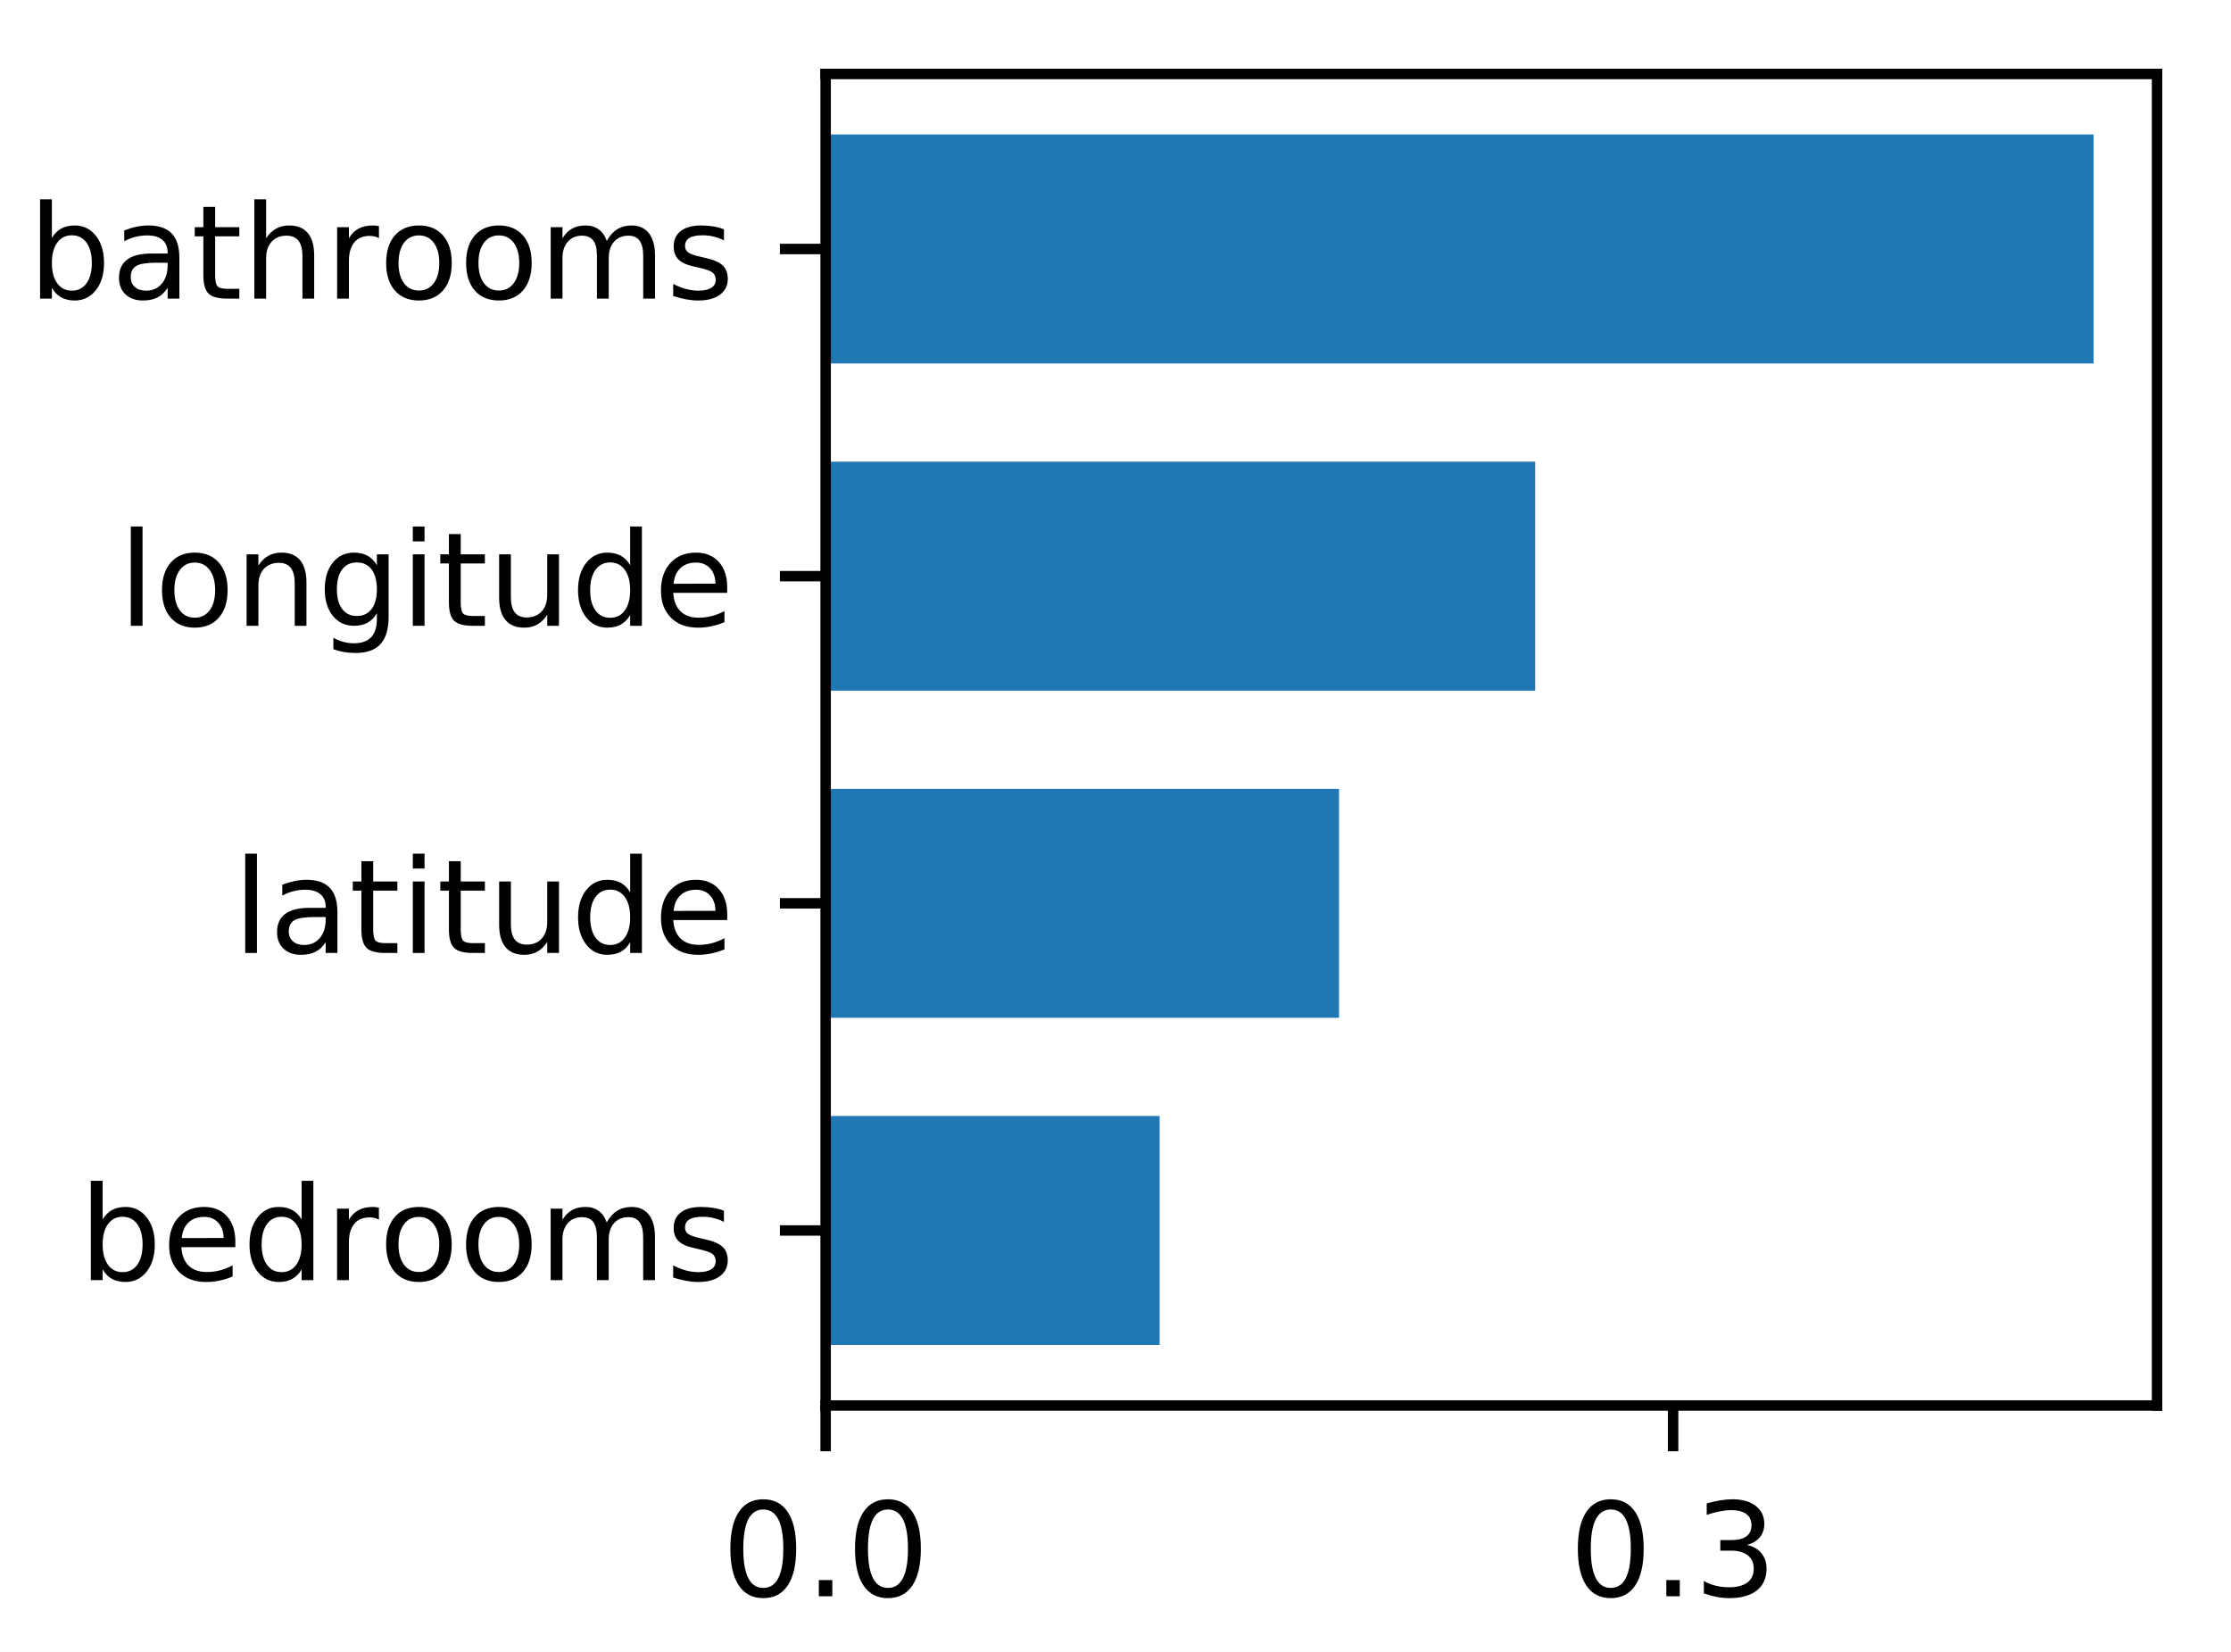
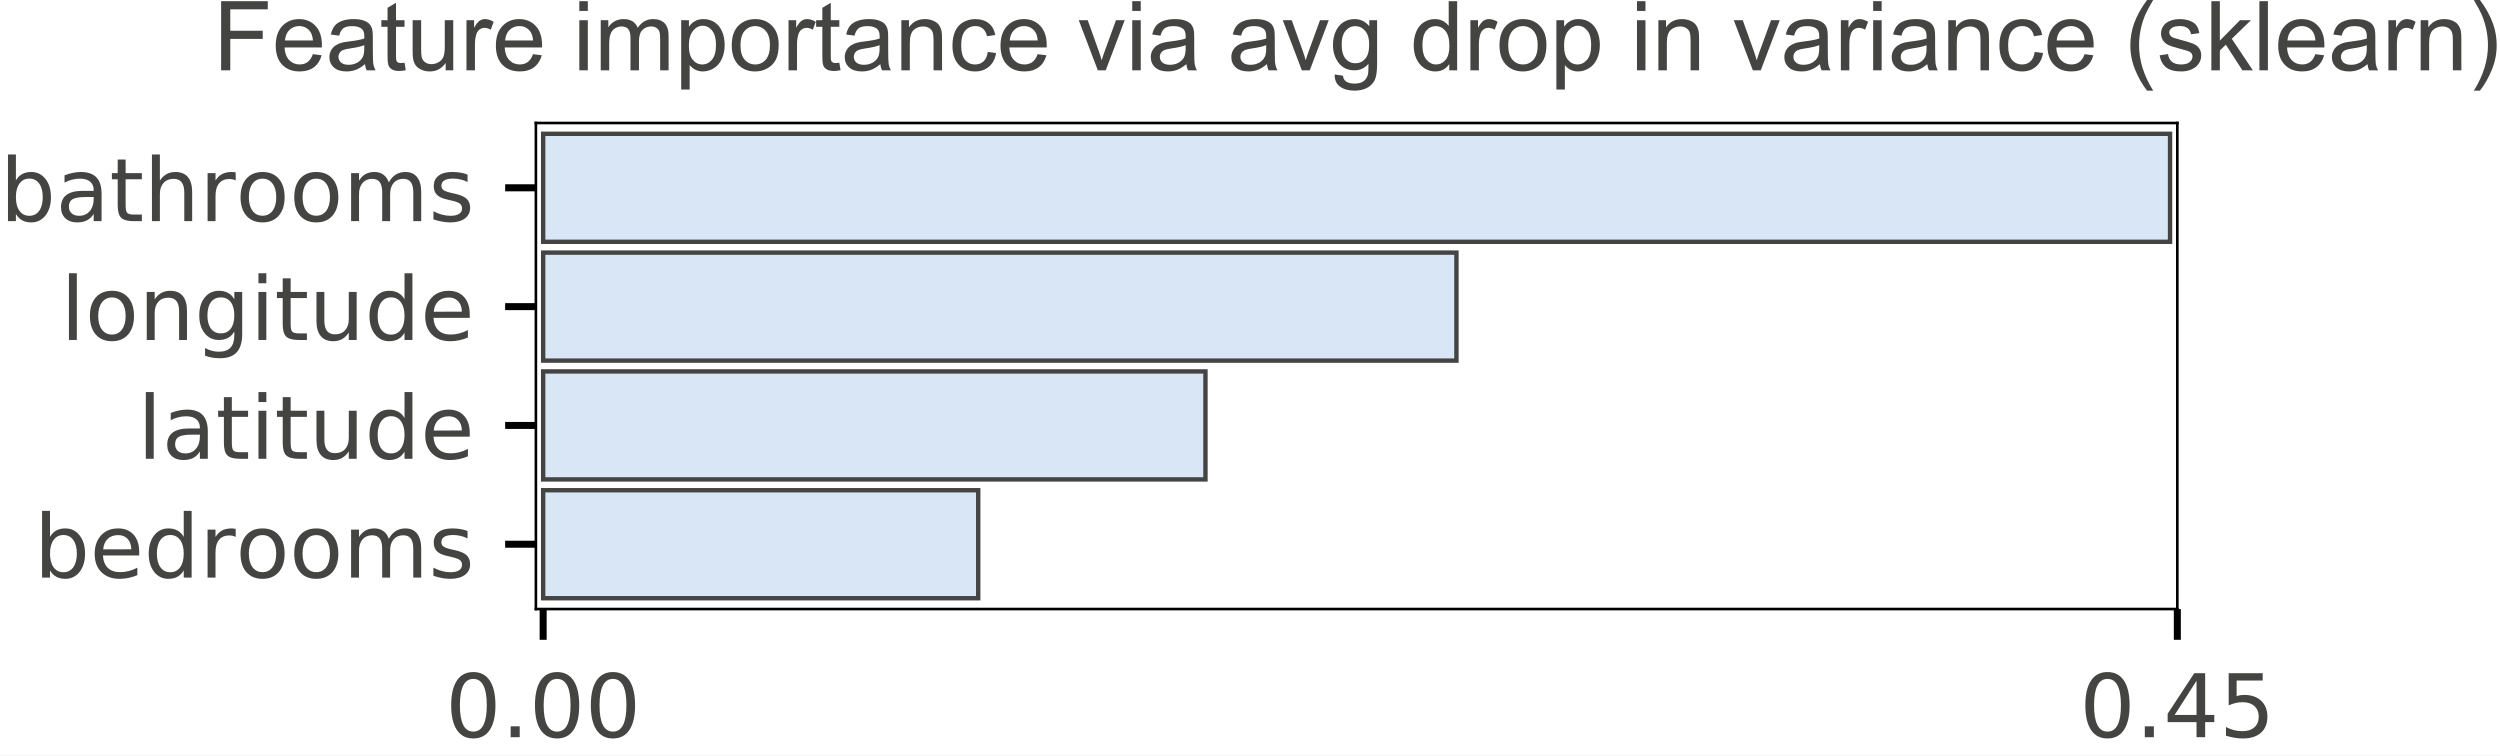
- <svg xmlns="http://www.w3.org/2000/svg" xmlns:xlink="http://www.w3.org/1999/xlink" height="126.398pt" version="1.1" viewBox="0 0 170.75 126.398" width="170.75pt">
+ <svg xmlns="http://www.w3.org/2000/svg" xmlns:xlink="http://www.w3.org/1999/xlink" height="86.039pt" version="1.1" viewBox="0 0 284.716 86.039" width="284.716pt">
  <defs>
    <style type="text/css">
*{stroke-linecap:butt;stroke-linejoin:round;}
  </style>
  </defs>
  <g id="figure_1">
    <g id="patch_1">
-       <path d="M 0 126.398  L 170.75 126.398  L 170.75 0  L 0 0  z " style="fill:#ffffff;" />
+       <path d="M 0 86.039  L 284.716 86.039  L 284.716 0  L 0 0  z " style="fill:#ffffff;" />
    </g>
    <g id="axes_1">
      <g id="patch_2">
-         <path d="M 63.19 107.56  L 165.09 107.56  L 165.09 5.66  L 63.19 5.66  z " style="fill:#ffffff;" />
+         <path d="M 61.03 69.361  L 247.967 69.361  L 247.967 14.008  L 61.03 14.008  z " style="fill:#ffffff;" />
      </g>
      <g id="patch_3">
-         <path clip-path="url(#p8ecc5aafbe)" d="M 63.19 102.928  L 88.752 102.928  L 88.752 85.402  L 63.19 85.402  z " style="fill:#1f77b4;" />
+         <path clip-path="url(#pccad5fec93)" d="M 61.858 15.238  L 247.139 15.238  L 247.139 27.538  L 61.858 27.538  z " style="fill:#d9e6f5;stroke:#444443;stroke-linejoin:miter;stroke-width:0.5;" />
      </g>
      <g id="patch_4">
-         <path clip-path="url(#p8ecc5aafbe)" d="M 63.19 77.891  L 102.483 77.891  L 102.483 60.366  L 63.19 60.366  z " style="fill:#1f77b4;" />
+         <path clip-path="url(#pccad5fec93)" d="M 61.858 28.768  L 165.868 28.768  L 165.868 41.069  L 61.858 41.069  z " style="fill:#d9e6f5;stroke:#444443;stroke-linejoin:miter;stroke-width:0.5;" />
      </g>
      <g id="patch_5">
-         <path clip-path="url(#p8ecc5aafbe)" d="M 63.19 52.854  L 117.496 52.854  L 117.496 35.329  L 63.19 35.329  z " style="fill:#1f77b4;" />
+         <path clip-path="url(#pccad5fec93)" d="M 61.858 42.299  L 137.285 42.299  L 137.285 54.6  L 61.858 54.6  z " style="fill:#d9e6f5;stroke:#444443;stroke-linejoin:miter;stroke-width:0.5;" />
      </g>
      <g id="patch_6">
-         <path clip-path="url(#p8ecc5aafbe)" d="M 63.19 27.818  L 160.237 27.818  L 160.237 10.292  L 63.19 10.292  z " style="fill:#1f77b4;" />
+         <path clip-path="url(#pccad5fec93)" d="M 61.858 55.83  L 111.406 55.83  L 111.406 68.131  L 61.858 68.131  z " style="fill:#d9e6f5;stroke:#444443;stroke-linejoin:miter;stroke-width:0.5;" />
      </g>
      <g id="matplotlib.axis_1">
        <g id="xtick_1">
          <g id="line2d_1">
            <defs>
-               <path d="M 0 0  L 0 3.5  " id="me56718407a" style="stroke:#000000;stroke-width:0.8;" />
-             </defs>
-             <g>
-               <use style="stroke:#000000;stroke-width:0.8;" x="63.19" xlink:href="#me56718407a" y="107.56" />
+               <path d="M 0 0  L 0 3.5  " id="m9c472c413e" style="stroke:#000000;stroke-width:0.8;" />
+             </defs>
+             <g>
+               <use style="stroke:#000000;stroke-width:0.8;" x="61.858" xlink:href="#m9c472c413e" y="69.361" />
            </g>
          </g>
          <g id="text_1">
            <defs>
              <path d="M 31.781 66.406  Q 24.172 66.406 20.328 58.906  Q 16.5 51.422 16.5 36.375  Q 16.5 21.391 20.328 13.891  Q 24.172 6.391 31.781 6.391  Q 39.453 6.391 43.281 13.891  Q 47.125 21.391 47.125 36.375  Q 47.125 51.422 43.281 58.906  Q 39.453 66.406 31.781 66.406  z M 31.781 74.219  Q 44.047 74.219 50.516 64.516  Q 56.984 54.828 56.984 36.375  Q 56.984 17.969 50.516 8.266  Q 44.047 -1.422 31.781 -1.422  Q 19.531 -1.422 13.062 8.266  Q 6.594 17.969 6.594 36.375  Q 6.594 54.828 13.062 64.516  Q 19.531 74.219 31.781 74.219  z " id="DejaVuSans-30" />
              <path d="M 10.688 12.406  L 21 12.406  L 21 0  L 10.688 0  z " id="DejaVuSans-2e" />
            </defs>
-             <g transform="translate(55.23812 122.1584)scale(0.1 -0.1)">
+             <g style="fill:#444443;" transform="translate(50.72541 83.95922)scale(0.1 -0.1)">
              <use xlink:href="#DejaVuSans-30" />
              <use x="63.623" xlink:href="#DejaVuSans-2e" />
              <use x="95.41" xlink:href="#DejaVuSans-30" />
+               <use x="159.033" xlink:href="#DejaVuSans-30" />
            </g>
          </g>
        </g>
        <g id="xtick_2">
          <g id="line2d_2">
            <g>
-               <use style="stroke:#000000;stroke-width:0.8;" x="128.052" xlink:href="#me56718407a" y="107.56" />
+               <use style="stroke:#000000;stroke-width:0.8;" x="247.967" xlink:href="#m9c472c413e" y="69.361" />
            </g>
          </g>
          <g id="text_2">
            <defs>
-               <path d="M 40.578 39.312  Q 47.656 37.797 51.625 33  Q 55.609 28.219 55.609 21.188  Q 55.609 10.406 48.188 4.484  Q 40.766 -1.422 27.094 -1.422  Q 22.516 -1.422 17.656 -0.516  Q 12.797 0.391 7.625 2.203  L 7.625 11.719  Q 11.719 9.328 16.594 8.109  Q 21.484 6.891 26.812 6.891  Q 36.078 6.891 40.938 10.547  Q 45.797 14.203 45.797 21.188  Q 45.797 27.641 41.281 31.266  Q 36.766 34.906 28.719 34.906  L 20.219 34.906  L 20.219 43.016  L 29.109 43.016  Q 36.375 43.016 40.234 45.922  Q 44.094 48.828 44.094 54.297  Q 44.094 59.906 40.109 62.906  Q 36.141 65.922 28.719 65.922  Q 24.656 65.922 20.016 65.031  Q 15.375 64.156 9.812 62.312  L 9.812 71.094  Q 15.438 72.656 20.344 73.438  Q 25.25 74.219 29.594 74.219  Q 40.828 74.219 47.359 69.109  Q 53.906 64.016 53.906 55.328  Q 53.906 49.266 50.438 45.094  Q 46.969 40.922 40.578 39.312  z " id="DejaVuSans-33" />
-             </defs>
-             <g transform="translate(120.1008 122.1584)scale(0.1 -0.1)">
+               <path d="M 37.797 64.312  L 12.891 25.391  L 37.797 25.391  z M 35.203 72.906  L 47.609 72.906  L 47.609 25.391  L 58.016 25.391  L 58.016 17.188  L 47.609 17.188  L 47.609 0  L 37.797 0  L 37.797 17.188  L 4.891 17.188  L 4.891 26.703  z " id="DejaVuSans-34" />
+               <path d="M 10.797 72.906  L 49.516 72.906  L 49.516 64.594  L 19.828 64.594  L 19.828 46.734  Q 21.969 47.469 24.109 47.828  Q 26.266 48.188 28.422 48.188  Q 40.625 48.188 47.75 41.5  Q 54.891 34.812 54.891 23.391  Q 54.891 11.625 47.562 5.094  Q 40.234 -1.422 26.906 -1.422  Q 22.312 -1.422 17.547 -0.641  Q 12.797 0.141 7.719 1.703  L 7.719 11.625  Q 12.109 9.234 16.797 8.062  Q 21.484 6.891 26.703 6.891  Q 35.156 6.891 40.078 11.328  Q 45.016 15.766 45.016 23.391  Q 45.016 31 40.078 35.438  Q 35.156 39.891 26.703 39.891  Q 22.75 39.891 18.812 39.016  Q 14.891 38.141 10.797 36.281  z " id="DejaVuSans-35" />
+             </defs>
+             <g style="fill:#444443;" transform="translate(236.8344 83.95922)scale(0.1 -0.1)">
              <use xlink:href="#DejaVuSans-30" />
              <use x="63.623" xlink:href="#DejaVuSans-2e" />
-               <use x="95.41" xlink:href="#DejaVuSans-33" />
+               <use x="95.41" xlink:href="#DejaVuSans-34" />
+               <use x="159.033" xlink:href="#DejaVuSans-35" />
            </g>
          </g>
        </g>
      </g>
      <g id="matplotlib.axis_2">
        <g id="ytick_1">
          <g id="line2d_3">
            <defs>
-               <path d="M 0 0  L -3.5 0  " id="m698b52763d" style="stroke:#000000;stroke-width:0.8;" />
-             </defs>
-             <g>
-               <use style="stroke:#000000;stroke-width:0.8;" x="63.19" xlink:href="#m698b52763d" y="94.165" />
+               <path d="M 0 0  L -3.5 0  " id="m57f0b5caa5" style="stroke:#000000;stroke-width:0.8;" />
+             </defs>
+             <g>
+               <use style="stroke:#000000;stroke-width:0.8;" x="61.03" xlink:href="#m57f0b5caa5" y="21.388" />
            </g>
          </g>
          <g id="text_3">
            <defs>
              <path d="M 48.688 27.297  Q 48.688 37.203 44.609 42.844  Q 40.531 48.484 33.406 48.484  Q 26.266 48.484 22.188 42.844  Q 18.109 37.203 18.109 27.297  Q 18.109 17.391 22.188 11.75  Q 26.266 6.109 33.406 6.109  Q 40.531 6.109 44.609 11.75  Q 48.688 17.391 48.688 27.297  z M 18.109 46.391  Q 20.953 51.266 25.266 53.625  Q 29.594 56 35.594 56  Q 45.562 56 51.781 48.094  Q 58.016 40.188 58.016 27.297  Q 58.016 14.406 51.781 6.484  Q 45.562 -1.422 35.594 -1.422  Q 29.594 -1.422 25.266 0.953  Q 20.953 3.328 18.109 8.203  L 18.109 0  L 9.078 0  L 9.078 75.984  L 18.109 75.984  z " id="DejaVuSans-62" />
-               <path d="M 56.203 29.594  L 56.203 25.203  L 14.891 25.203  Q 15.484 15.922 20.484 11.062  Q 25.484 6.203 34.422 6.203  Q 39.594 6.203 44.453 7.469  Q 49.312 8.734 54.109 11.281  L 54.109 2.781  Q 49.266 0.734 44.188 -0.344  Q 39.109 -1.422 33.891 -1.422  Q 20.797 -1.422 13.156 6.188  Q 5.516 13.812 5.516 26.812  Q 5.516 40.234 12.766 48.109  Q 20.016 56 32.328 56  Q 43.359 56 49.781 48.891  Q 56.203 41.797 56.203 29.594  z M 47.219 32.234  Q 47.125 39.594 43.094 43.984  Q 39.062 48.391 32.422 48.391  Q 24.906 48.391 20.391 44.141  Q 15.875 39.891 15.188 32.172  z " id="DejaVuSans-65" />
-               <path d="M 45.406 46.391  L 45.406 75.984  L 54.391 75.984  L 54.391 0  L 45.406 0  L 45.406 8.203  Q 42.578 3.328 38.25 0.953  Q 33.938 -1.422 27.875 -1.422  Q 17.969 -1.422 11.734 6.484  Q 5.516 14.406 5.516 27.297  Q 5.516 40.188 11.734 48.094  Q 17.969 56 27.875 56  Q 33.938 56 38.25 53.625  Q 42.578 51.266 45.406 46.391  z M 14.797 27.297  Q 14.797 17.391 18.875 11.75  Q 22.953 6.109 30.078 6.109  Q 37.203 6.109 41.297 11.75  Q 45.406 17.391 45.406 27.297  Q 45.406 37.203 41.297 42.844  Q 37.203 48.484 30.078 48.484  Q 22.953 48.484 18.875 42.844  Q 14.797 37.203 14.797 27.297  z " id="DejaVuSans-64" />
+               <path d="M 34.281 27.484  Q 23.391 27.484 19.188 25  Q 14.984 22.516 14.984 16.5  Q 14.984 11.719 18.141 8.906  Q 21.297 6.109 26.703 6.109  Q 34.188 6.109 38.703 11.406  Q 43.219 16.703 43.219 25.484  L 43.219 27.484  z M 52.203 31.203  L 52.203 0  L 43.219 0  L 43.219 8.297  Q 40.141 3.328 35.547 0.953  Q 30.953 -1.422 24.312 -1.422  Q 15.922 -1.422 10.953 3.297  Q 6 8.016 6 15.922  Q 6 25.141 12.172 29.828  Q 18.359 34.516 30.609 34.516  L 43.219 34.516  L 43.219 35.406  Q 43.219 41.609 39.141 45  Q 35.062 48.391 27.688 48.391  Q 23 48.391 18.547 47.266  Q 14.109 46.141 10.016 43.891  L 10.016 52.203  Q 14.938 54.109 19.578 55.047  Q 24.219 56 28.609 56  Q 40.484 56 46.344 49.844  Q 52.203 43.703 52.203 31.203  z " id="DejaVuSans-61" />
+               <path d="M 18.312 70.219  L 18.312 54.688  L 36.812 54.688  L 36.812 47.703  L 18.312 47.703  L 18.312 18.016  Q 18.312 11.328 20.141 9.422  Q 21.969 7.516 27.594 7.516  L 36.812 7.516  L 36.812 0  L 27.594 0  Q 17.188 0 13.234 3.875  Q 9.281 7.766 9.281 18.016  L 9.281 47.703  L 2.688 47.703  L 2.688 54.688  L 9.281 54.688  L 9.281 70.219  z " id="DejaVuSans-74" />
+               <path d="M 54.891 33.016  L 54.891 0  L 45.906 0  L 45.906 32.719  Q 45.906 40.484 42.875 44.328  Q 39.844 48.188 33.797 48.188  Q 26.516 48.188 22.312 43.547  Q 18.109 38.922 18.109 30.906  L 18.109 0  L 9.078 0  L 9.078 75.984  L 18.109 75.984  L 18.109 46.188  Q 21.344 51.125 25.703 53.562  Q 30.078 56 35.797 56  Q 45.219 56 50.047 50.172  Q 54.891 44.344 54.891 33.016  z " id="DejaVuSans-68" />
              <path d="M 41.109 46.297  Q 39.594 47.172 37.812 47.578  Q 36.031 48 33.891 48  Q 26.266 48 22.188 43.047  Q 18.109 38.094 18.109 28.812  L 18.109 0  L 9.078 0  L 9.078 54.688  L 18.109 54.688  L 18.109 46.188  Q 20.953 51.172 25.484 53.578  Q 30.031 56 36.531 56  Q 37.453 56 38.578 55.875  Q 39.703 55.766 41.062 55.516  z " id="DejaVuSans-72" />
              <path d="M 30.609 48.391  Q 23.391 48.391 19.188 42.75  Q 14.984 37.109 14.984 27.297  Q 14.984 17.484 19.156 11.844  Q 23.344 6.203 30.609 6.203  Q 37.797 6.203 41.984 11.859  Q 46.188 17.531 46.188 27.297  Q 46.188 37.016 41.984 42.703  Q 37.797 48.391 30.609 48.391  z M 30.609 56  Q 42.328 56 49.016 48.375  Q 55.719 40.766 55.719 27.297  Q 55.719 13.875 49.016 6.219  Q 42.328 -1.422 30.609 -1.422  Q 18.844 -1.422 12.172 6.219  Q 5.516 13.875 5.516 27.297  Q 5.516 40.766 12.172 48.375  Q 18.844 56 30.609 56  z " id="DejaVuSans-6f" />
              <path d="M 52 44.188  Q 55.375 50.25 60.062 53.125  Q 64.75 56 71.094 56  Q 79.641 56 84.281 50.016  Q 88.922 44.047 88.922 33.016  L 88.922 0  L 79.891 0  L 79.891 32.719  Q 79.891 40.578 77.094 44.375  Q 74.312 48.188 68.609 48.188  Q 61.625 48.188 57.562 43.547  Q 53.516 38.922 53.516 30.906  L 53.516 0  L 44.484 0  L 44.484 32.719  Q 44.484 40.625 41.703 44.406  Q 38.922 48.188 33.109 48.188  Q 26.219 48.188 22.156 43.531  Q 18.109 38.875 18.109 30.906  L 18.109 0  L 9.078 0  L 9.078 54.688  L 18.109 54.688  L 18.109 46.188  Q 21.188 51.219 25.484 53.609  Q 29.781 56 35.688 56  Q 41.656 56 45.828 52.969  Q 50 49.953 52 44.188  z " id="DejaVuSans-6d" />
              <path d="M 44.281 53.078  L 44.281 44.578  Q 40.484 46.531 36.375 47.5  Q 32.281 48.484 27.875 48.484  Q 21.188 48.484 17.844 46.438  Q 14.5 44.391 14.5 40.281  Q 14.5 37.156 16.891 35.375  Q 19.281 33.594 26.516 31.984  L 29.594 31.297  Q 39.156 29.25 43.188 25.516  Q 47.219 21.781 47.219 15.094  Q 47.219 7.469 41.188 3.016  Q 35.156 -1.422 24.609 -1.422  Q 20.219 -1.422 15.453 -0.562  Q 10.688 0.297 5.422 2  L 5.422 11.281  Q 10.406 8.688 15.234 7.391  Q 20.062 6.109 24.812 6.109  Q 31.156 6.109 34.562 8.281  Q 37.984 10.453 37.984 14.406  Q 37.984 18.062 35.516 20.016  Q 33.062 21.969 24.703 23.781  L 21.578 24.516  Q 13.234 26.266 9.516 29.906  Q 5.812 33.547 5.812 39.891  Q 5.812 47.609 11.281 51.797  Q 16.75 56 26.812 56  Q 31.781 56 36.172 55.266  Q 40.578 54.547 44.281 53.078  z " id="DejaVuSans-73" />
            </defs>
-             <g transform="translate(6.044375 97.9645)scale(0.1 -0.1)">
+             <g style="fill:#444443;" transform="translate(0 25.18729)scale(0.1 -0.1)">
              <use xlink:href="#DejaVuSans-62" />
-               <use x="63.477" xlink:href="#DejaVuSans-65" />
-               <use x="125" xlink:href="#DejaVuSans-64" />
-               <use x="188.477" xlink:href="#DejaVuSans-72" />
-               <use x="229.559" xlink:href="#DejaVuSans-6f" />
-               <use x="290.74" xlink:href="#DejaVuSans-6f" />
-               <use x="351.922" xlink:href="#DejaVuSans-6d" />
-               <use x="449.334" xlink:href="#DejaVuSans-73" />
+               <use x="63.477" xlink:href="#DejaVuSans-61" />
+               <use x="124.756" xlink:href="#DejaVuSans-74" />
+               <use x="163.965" xlink:href="#DejaVuSans-68" />
+               <use x="227.344" xlink:href="#DejaVuSans-72" />
+               <use x="268.426" xlink:href="#DejaVuSans-6f" />
+               <use x="329.607" xlink:href="#DejaVuSans-6f" />
+               <use x="390.789" xlink:href="#DejaVuSans-6d" />
+               <use x="488.201" xlink:href="#DejaVuSans-73" />
            </g>
          </g>
        </g>
        <g id="ytick_2">
          <g id="line2d_4">
            <g>
-               <use style="stroke:#000000;stroke-width:0.8;" x="63.19" xlink:href="#m698b52763d" y="69.128" />
+               <use style="stroke:#000000;stroke-width:0.8;" x="61.03" xlink:href="#m57f0b5caa5" y="34.919" />
            </g>
          </g>
          <g id="text_4">
            <defs>
              <path d="M 9.422 75.984  L 18.406 75.984  L 18.406 0  L 9.422 0  z " id="DejaVuSans-6c" />
-               <path d="M 34.281 27.484  Q 23.391 27.484 19.188 25  Q 14.984 22.516 14.984 16.5  Q 14.984 11.719 18.141 8.906  Q 21.297 6.109 26.703 6.109  Q 34.188 6.109 38.703 11.406  Q 43.219 16.703 43.219 25.484  L 43.219 27.484  z M 52.203 31.203  L 52.203 0  L 43.219 0  L 43.219 8.297  Q 40.141 3.328 35.547 0.953  Q 30.953 -1.422 24.312 -1.422  Q 15.922 -1.422 10.953 3.297  Q 6 8.016 6 15.922  Q 6 25.141 12.172 29.828  Q 18.359 34.516 30.609 34.516  L 43.219 34.516  L 43.219 35.406  Q 43.219 41.609 39.141 45  Q 35.062 48.391 27.688 48.391  Q 23 48.391 18.547 47.266  Q 14.109 46.141 10.016 43.891  L 10.016 52.203  Q 14.938 54.109 19.578 55.047  Q 24.219 56 28.609 56  Q 40.484 56 46.344 49.844  Q 52.203 43.703 52.203 31.203  z " id="DejaVuSans-61" />
-               <path d="M 18.312 70.219  L 18.312 54.688  L 36.812 54.688  L 36.812 47.703  L 18.312 47.703  L 18.312 18.016  Q 18.312 11.328 20.141 9.422  Q 21.969 7.516 27.594 7.516  L 36.812 7.516  L 36.812 0  L 27.594 0  Q 17.188 0 13.234 3.875  Q 9.281 7.766 9.281 18.016  L 9.281 47.703  L 2.688 47.703  L 2.688 54.688  L 9.281 54.688  L 9.281 70.219  z " id="DejaVuSans-74" />
+               <path d="M 54.891 33.016  L 54.891 0  L 45.906 0  L 45.906 32.719  Q 45.906 40.484 42.875 44.328  Q 39.844 48.188 33.797 48.188  Q 26.516 48.188 22.312 43.547  Q 18.109 38.922 18.109 30.906  L 18.109 0  L 9.078 0  L 9.078 54.688  L 18.109 54.688  L 18.109 46.188  Q 21.344 51.125 25.703 53.562  Q 30.078 56 35.797 56  Q 45.219 56 50.047 50.172  Q 54.891 44.344 54.891 33.016  z " id="DejaVuSans-6e" />
+               <path d="M 45.406 27.984  Q 45.406 37.75 41.375 43.109  Q 37.359 48.484 30.078 48.484  Q 22.859 48.484 18.828 43.109  Q 14.797 37.75 14.797 27.984  Q 14.797 18.266 18.828 12.891  Q 22.859 7.516 30.078 7.516  Q 37.359 7.516 41.375 12.891  Q 45.406 18.266 45.406 27.984  z M 54.391 6.781  Q 54.391 -7.172 48.188 -13.984  Q 42 -20.797 29.203 -20.797  Q 24.469 -20.797 20.266 -20.094  Q 16.062 -19.391 12.109 -17.922  L 12.109 -9.188  Q 16.062 -11.328 19.922 -12.344  Q 23.781 -13.375 27.781 -13.375  Q 36.625 -13.375 41.016 -8.766  Q 45.406 -4.156 45.406 5.172  L 45.406 9.625  Q 42.625 4.781 38.281 2.391  Q 33.938 0 27.875 0  Q 17.828 0 11.672 7.656  Q 5.516 15.328 5.516 27.984  Q 5.516 40.672 11.672 48.328  Q 17.828 56 27.875 56  Q 33.938 56 38.281 53.609  Q 42.625 51.219 45.406 46.391  L 45.406 54.688  L 54.391 54.688  z " id="DejaVuSans-67" />
              <path d="M 9.422 54.688  L 18.406 54.688  L 18.406 0  L 9.422 0  z M 9.422 75.984  L 18.406 75.984  L 18.406 64.594  L 9.422 64.594  z " id="DejaVuSans-69" />
              <path d="M 8.5 21.578  L 8.5 54.688  L 17.484 54.688  L 17.484 21.922  Q 17.484 14.156 20.5 10.266  Q 23.531 6.391 29.594 6.391  Q 36.859 6.391 41.078 11.031  Q 45.312 15.672 45.312 23.688  L 45.312 54.688  L 54.297 54.688  L 54.297 0  L 45.312 0  L 45.312 8.406  Q 42.047 3.422 37.719 1  Q 33.406 -1.422 27.688 -1.422  Q 18.266 -1.422 13.375 4.438  Q 8.5 10.297 8.5 21.578  z M 31.109 56  z " id="DejaVuSans-75" />
-             </defs>
-             <g transform="translate(17.82562 72.92765)scale(0.1 -0.1)">
-               <use xlink:href="#DejaVuSans-6c" />
-               <use x="27.783" xlink:href="#DejaVuSans-61" />
-               <use x="89.062" xlink:href="#DejaVuSans-74" />
-               <use x="128.271" xlink:href="#DejaVuSans-69" />
-               <use x="156.055" xlink:href="#DejaVuSans-74" />
-               <use x="195.264" xlink:href="#DejaVuSans-75" />
-               <use x="258.643" xlink:href="#DejaVuSans-64" />
-               <use x="322.119" xlink:href="#DejaVuSans-65" />
-             </g>
-           </g>
-         </g>
-         <g id="ytick_3">
-           <g id="line2d_5">
-             <g>
-               <use style="stroke:#000000;stroke-width:0.8;" x="63.19" xlink:href="#m698b52763d" y="44.092" />
-             </g>
-           </g>
-           <g id="text_5">
-             <defs>
-               <path d="M 54.891 33.016  L 54.891 0  L 45.906 0  L 45.906 32.719  Q 45.906 40.484 42.875 44.328  Q 39.844 48.188 33.797 48.188  Q 26.516 48.188 22.312 43.547  Q 18.109 38.922 18.109 30.906  L 18.109 0  L 9.078 0  L 9.078 54.688  L 18.109 54.688  L 18.109 46.188  Q 21.344 51.125 25.703 53.562  Q 30.078 56 35.797 56  Q 45.219 56 50.047 50.172  Q 54.891 44.344 54.891 33.016  z " id="DejaVuSans-6e" />
-               <path d="M 45.406 27.984  Q 45.406 37.75 41.375 43.109  Q 37.359 48.484 30.078 48.484  Q 22.859 48.484 18.828 43.109  Q 14.797 37.75 14.797 27.984  Q 14.797 18.266 18.828 12.891  Q 22.859 7.516 30.078 7.516  Q 37.359 7.516 41.375 12.891  Q 45.406 18.266 45.406 27.984  z M 54.391 6.781  Q 54.391 -7.172 48.188 -13.984  Q 42 -20.797 29.203 -20.797  Q 24.469 -20.797 20.266 -20.094  Q 16.062 -19.391 12.109 -17.922  L 12.109 -9.188  Q 16.062 -11.328 19.922 -12.344  Q 23.781 -13.375 27.781 -13.375  Q 36.625 -13.375 41.016 -8.766  Q 45.406 -4.156 45.406 5.172  L 45.406 9.625  Q 42.625 4.781 38.281 2.391  Q 33.938 0 27.875 0  Q 17.828 0 11.672 7.656  Q 5.516 15.328 5.516 27.984  Q 5.516 40.672 11.672 48.328  Q 17.828 56 27.875 56  Q 33.938 56 38.281 53.609  Q 42.625 51.219 45.406 46.391  L 45.406 54.688  L 54.391 54.688  z " id="DejaVuSans-67" />
-             </defs>
-             <g transform="translate(9.069375 47.89079)scale(0.1 -0.1)">
+               <path d="M 45.406 46.391  L 45.406 75.984  L 54.391 75.984  L 54.391 0  L 45.406 0  L 45.406 8.203  Q 42.578 3.328 38.25 0.953  Q 33.938 -1.422 27.875 -1.422  Q 17.969 -1.422 11.734 6.484  Q 5.516 14.406 5.516 27.297  Q 5.516 40.188 11.734 48.094  Q 17.969 56 27.875 56  Q 33.938 56 38.25 53.625  Q 42.578 51.266 45.406 46.391  z M 14.797 27.297  Q 14.797 17.391 18.875 11.75  Q 22.953 6.109 30.078 6.109  Q 37.203 6.109 41.297 11.75  Q 45.406 17.391 45.406 27.297  Q 45.406 37.203 41.297 42.844  Q 37.203 48.484 30.078 48.484  Q 22.953 48.484 18.875 42.844  Q 14.797 37.203 14.797 27.297  z " id="DejaVuSans-64" />
+               <path d="M 56.203 29.594  L 56.203 25.203  L 14.891 25.203  Q 15.484 15.922 20.484 11.062  Q 25.484 6.203 34.422 6.203  Q 39.594 6.203 44.453 7.469  Q 49.312 8.734 54.109 11.281  L 54.109 2.781  Q 49.266 0.734 44.188 -0.344  Q 39.109 -1.422 33.891 -1.422  Q 20.797 -1.422 13.156 6.188  Q 5.516 13.812 5.516 26.812  Q 5.516 40.234 12.766 48.109  Q 20.016 56 32.328 56  Q 43.359 56 49.781 48.891  Q 56.203 41.797 56.203 29.594  z M 47.219 32.234  Q 47.125 39.594 43.094 43.984  Q 39.062 48.391 32.422 48.391  Q 24.906 48.391 20.391 44.141  Q 15.875 39.891 15.188 32.172  z " id="DejaVuSans-65" />
+             </defs>
+             <g style="fill:#444443;" transform="translate(6.909375 38.71806)scale(0.1 -0.1)">
              <use xlink:href="#DejaVuSans-6c" />
              <use x="27.783" xlink:href="#DejaVuSans-6f" />
              <use x="88.965" xlink:href="#DejaVuSans-6e" />
              <use x="152.344" xlink:href="#DejaVuSans-67" />
              <use x="215.82" xlink:href="#DejaVuSans-69" />
              <use x="243.604" xlink:href="#DejaVuSans-74" />
              <use x="282.812" xlink:href="#DejaVuSans-75" />
              <use x="346.191" xlink:href="#DejaVuSans-64" />
              <use x="409.668" xlink:href="#DejaVuSans-65" />
            </g>
          </g>
        </g>
+         <g id="ytick_3">
+           <g id="line2d_5">
+             <g>
+               <use style="stroke:#000000;stroke-width:0.8;" x="61.03" xlink:href="#m57f0b5caa5" y="48.45" />
+             </g>
+           </g>
+           <g id="text_5">
+             <g style="fill:#444443;" transform="translate(15.66563 52.24882)scale(0.1 -0.1)">
+               <use xlink:href="#DejaVuSans-6c" />
+               <use x="27.783" xlink:href="#DejaVuSans-61" />
+               <use x="89.062" xlink:href="#DejaVuSans-74" />
+               <use x="128.271" xlink:href="#DejaVuSans-69" />
+               <use x="156.055" xlink:href="#DejaVuSans-74" />
+               <use x="195.264" xlink:href="#DejaVuSans-75" />
+               <use x="258.643" xlink:href="#DejaVuSans-64" />
+               <use x="322.119" xlink:href="#DejaVuSans-65" />
+             </g>
+           </g>
+         </g>
        <g id="ytick_4">
          <g id="line2d_6">
            <g>
-               <use style="stroke:#000000;stroke-width:0.8;" x="63.19" xlink:href="#m698b52763d" y="19.055" />
+               <use style="stroke:#000000;stroke-width:0.8;" x="61.03" xlink:href="#m57f0b5caa5" y="61.98" />
            </g>
          </g>
          <g id="text_6">
-             <defs>
-               <path d="M 54.891 33.016  L 54.891 0  L 45.906 0  L 45.906 32.719  Q 45.906 40.484 42.875 44.328  Q 39.844 48.188 33.797 48.188  Q 26.516 48.188 22.312 43.547  Q 18.109 38.922 18.109 30.906  L 18.109 0  L 9.078 0  L 9.078 75.984  L 18.109 75.984  L 18.109 46.188  Q 21.344 51.125 25.703 53.562  Q 30.078 56 35.797 56  Q 45.219 56 50.047 50.172  Q 54.891 44.344 54.891 33.016  z " id="DejaVuSans-68" />
-             </defs>
-             <g transform="translate(2.16 22.85394)scale(0.1 -0.1)">
+             <g style="fill:#444443;" transform="translate(3.884375 65.77958)scale(0.1 -0.1)">
              <use xlink:href="#DejaVuSans-62" />
-               <use x="63.477" xlink:href="#DejaVuSans-61" />
-               <use x="124.756" xlink:href="#DejaVuSans-74" />
-               <use x="163.965" xlink:href="#DejaVuSans-68" />
-               <use x="227.344" xlink:href="#DejaVuSans-72" />
-               <use x="268.426" xlink:href="#DejaVuSans-6f" />
-               <use x="329.607" xlink:href="#DejaVuSans-6f" />
-               <use x="390.789" xlink:href="#DejaVuSans-6d" />
-               <use x="488.201" xlink:href="#DejaVuSans-73" />
+               <use x="63.477" xlink:href="#DejaVuSans-65" />
+               <use x="125" xlink:href="#DejaVuSans-64" />
+               <use x="188.477" xlink:href="#DejaVuSans-72" />
+               <use x="229.559" xlink:href="#DejaVuSans-6f" />
+               <use x="290.74" xlink:href="#DejaVuSans-6f" />
+               <use x="351.922" xlink:href="#DejaVuSans-6d" />
+               <use x="449.334" xlink:href="#DejaVuSans-73" />
            </g>
          </g>
        </g>
      </g>
      <g id="patch_7">
-         <path d="M 63.19 107.56  L 63.19 5.66  " style="fill:none;stroke:#000000;stroke-linecap:square;stroke-linejoin:miter;stroke-width:0.8;" />
+         <path d="M 61.03 69.361  L 61.03 14.008  " style="fill:none;stroke:#000000;stroke-linecap:square;stroke-linejoin:miter;stroke-width:0.3;" />
      </g>
      <g id="patch_8">
-         <path d="M 165.09 107.56  L 165.09 5.66  " style="fill:none;stroke:#000000;stroke-linecap:square;stroke-linejoin:miter;stroke-width:0.8;" />
+         <path d="M 247.967 69.361  L 247.967 14.008  " style="fill:none;stroke:#000000;stroke-linecap:square;stroke-linejoin:miter;stroke-width:0.3;" />
      </g>
      <g id="patch_9">
-         <path d="M 63.19 107.56  L 165.09 107.56  " style="fill:none;stroke:#000000;stroke-linecap:square;stroke-linejoin:miter;stroke-width:0.8;" />
+         <path d="M 61.03 69.361  L 247.967 69.361  " style="fill:none;stroke:#000000;stroke-linecap:square;stroke-linejoin:miter;stroke-width:0.3;" />
      </g>
      <g id="patch_10">
-         <path d="M 63.19 5.66  L 165.09 5.66  " style="fill:none;stroke:#000000;stroke-linecap:square;stroke-linejoin:miter;stroke-width:0.8;" />
+         <path d="M 61.03 14.008  L 247.967 14.008  " style="fill:none;stroke:#000000;stroke-linecap:square;stroke-linejoin:miter;stroke-width:0.3;" />
+       </g>
+       <g id="text_7">
+         <defs>
+           <path d="M 8.203 0  L 8.203 71.578  L 56.5 71.578  L 56.5 63.141  L 17.672 63.141  L 17.672 40.969  L 51.266 40.969  L 51.266 32.516  L 17.672 32.516  L 17.672 0  z " id="ArialMT-46" />
+           <path d="M 42.094 16.703  L 51.172 15.578  Q 49.031 7.625 43.219 3.219  Q 37.406 -1.172 28.375 -1.172  Q 17 -1.172 10.328 5.828  Q 3.656 12.844 3.656 25.484  Q 3.656 38.578 10.391 45.797  Q 17.141 53.031 27.875 53.031  Q 38.281 53.031 44.875 45.953  Q 51.469 38.875 51.469 26.031  Q 51.469 25.25 51.422 23.688  L 12.75 23.688  Q 13.234 15.141 17.578 10.594  Q 21.922 6.062 28.422 6.062  Q 33.25 6.062 36.672 8.594  Q 40.094 11.141 42.094 16.703  z M 13.234 30.906  L 42.188 30.906  Q 41.609 37.453 38.875 40.719  Q 34.672 45.797 27.984 45.797  Q 21.922 45.797 17.797 41.75  Q 13.672 37.703 13.234 30.906  z " id="ArialMT-65" />
+           <path d="M 40.438 6.391  Q 35.547 2.25 31.031 0.531  Q 26.516 -1.172 21.344 -1.172  Q 12.797 -1.172 8.203 3  Q 3.609 7.172 3.609 13.672  Q 3.609 17.484 5.344 20.625  Q 7.078 23.781 9.891 25.688  Q 12.703 27.594 16.219 28.562  Q 18.797 29.25 24.031 29.891  Q 34.672 31.156 39.703 32.906  Q 39.75 34.719 39.75 35.203  Q 39.75 40.578 37.25 42.781  Q 33.891 45.75 27.25 45.75  Q 21.047 45.75 18.094 43.578  Q 15.141 41.406 13.719 35.891  L 5.125 37.062  Q 6.297 42.578 8.984 45.969  Q 11.672 49.359 16.75 51.188  Q 21.828 53.031 28.516 53.031  Q 35.156 53.031 39.297 51.469  Q 43.453 49.906 45.406 47.531  Q 47.359 45.172 48.141 41.547  Q 48.578 39.312 48.578 33.453  L 48.578 21.734  Q 48.578 9.469 49.141 6.219  Q 49.703 2.984 51.375 0  L 42.188 0  Q 40.828 2.734 40.438 6.391  z M 39.703 26.031  Q 34.906 24.078 25.344 22.703  Q 19.922 21.922 17.672 20.938  Q 15.438 19.969 14.203 18.094  Q 12.984 16.219 12.984 13.922  Q 12.984 10.406 15.641 8.062  Q 18.312 5.719 23.438 5.719  Q 28.516 5.719 32.469 7.938  Q 36.422 10.156 38.281 14.016  Q 39.703 17 39.703 22.797  z " id="ArialMT-61" />
+           <path d="M 25.781 7.859  L 27.047 0.094  Q 23.344 -0.688 20.406 -0.688  Q 15.625 -0.688 12.984 0.828  Q 10.359 2.344 9.281 4.812  Q 8.203 7.281 8.203 15.188  L 8.203 45.016  L 1.766 45.016  L 1.766 51.859  L 8.203 51.859  L 8.203 64.703  L 16.938 69.969  L 16.938 51.859  L 25.781 51.859  L 25.781 45.016  L 16.938 45.016  L 16.938 14.703  Q 16.938 10.938 17.406 9.859  Q 17.875 8.797 18.922 8.156  Q 19.969 7.516 21.922 7.516  Q 23.391 7.516 25.781 7.859  z " id="ArialMT-74" />
+           <path d="M 40.578 0  L 40.578 7.625  Q 34.516 -1.172 24.125 -1.172  Q 19.531 -1.172 15.547 0.578  Q 11.578 2.344 9.641 5  Q 7.719 7.672 6.938 11.531  Q 6.391 14.109 6.391 19.734  L 6.391 51.859  L 15.188 51.859  L 15.188 23.094  Q 15.188 16.219 15.719 13.812  Q 16.547 10.359 19.234 8.375  Q 21.922 6.391 25.875 6.391  Q 29.828 6.391 33.297 8.422  Q 36.766 10.453 38.203 13.938  Q 39.656 17.438 39.656 24.078  L 39.656 51.859  L 48.438 51.859  L 48.438 0  z " id="ArialMT-75" />
+           <path d="M 6.5 0  L 6.5 51.859  L 14.406 51.859  L 14.406 44  Q 17.438 49.516 20 51.266  Q 22.562 53.031 25.641 53.031  Q 30.078 53.031 34.672 50.203  L 31.641 42.047  Q 28.422 43.953 25.203 43.953  Q 22.312 43.953 20.016 42.219  Q 17.719 40.484 16.75 37.406  Q 15.281 32.719 15.281 27.156  L 15.281 0  z " id="ArialMT-72" />
+           <path id="ArialMT-20" />
+           <path d="M 6.641 61.469  L 6.641 71.578  L 15.438 71.578  L 15.438 61.469  z M 6.641 0  L 6.641 51.859  L 15.438 51.859  L 15.438 0  z " id="ArialMT-69" />
+           <path d="M 6.594 0  L 6.594 51.859  L 14.453 51.859  L 14.453 44.578  Q 16.891 48.391 20.938 50.703  Q 25 53.031 30.172 53.031  Q 35.938 53.031 39.625 50.641  Q 43.312 48.25 44.828 43.953  Q 50.984 53.031 60.844 53.031  Q 68.562 53.031 72.703 48.75  Q 76.859 44.484 76.859 35.594  L 76.859 0  L 68.109 0  L 68.109 32.672  Q 68.109 37.938 67.25 40.25  Q 66.406 42.578 64.156 43.984  Q 61.922 45.406 58.891 45.406  Q 53.422 45.406 49.797 41.766  Q 46.188 38.141 46.188 30.125  L 46.188 0  L 37.406 0  L 37.406 33.688  Q 37.406 39.547 35.25 42.469  Q 33.109 45.406 28.219 45.406  Q 24.516 45.406 21.359 43.453  Q 18.219 41.5 16.797 37.734  Q 15.375 33.984 15.375 26.906  L 15.375 0  z " id="ArialMT-6d" />
+           <path d="M 6.594 -19.875  L 6.594 51.859  L 14.594 51.859  L 14.594 45.125  Q 17.438 49.078 21 51.047  Q 24.562 53.031 29.641 53.031  Q 36.281 53.031 41.359 49.609  Q 46.438 46.188 49.016 39.953  Q 51.609 33.734 51.609 26.312  Q 51.609 18.359 48.75 11.984  Q 45.906 5.609 40.453 2.219  Q 35.016 -1.172 29 -1.172  Q 24.609 -1.172 21.109 0.688  Q 17.625 2.547 15.375 5.375  L 15.375 -19.875  z M 14.547 25.641  Q 14.547 15.625 18.594 10.844  Q 22.656 6.062 28.422 6.062  Q 34.281 6.062 38.453 11.016  Q 42.625 15.969 42.625 26.375  Q 42.625 36.281 38.547 41.203  Q 34.469 46.141 28.812 46.141  Q 23.188 46.141 18.859 40.891  Q 14.547 35.641 14.547 25.641  z " id="ArialMT-70" />
+           <path d="M 3.328 25.922  Q 3.328 40.328 11.328 47.266  Q 18.016 53.031 27.641 53.031  Q 38.328 53.031 45.109 46.016  Q 51.906 39.016 51.906 26.656  Q 51.906 16.656 48.906 10.906  Q 45.906 5.172 40.156 2  Q 34.422 -1.172 27.641 -1.172  Q 16.75 -1.172 10.031 5.812  Q 3.328 12.797 3.328 25.922  z M 12.359 25.922  Q 12.359 15.969 16.703 11.016  Q 21.047 6.062 27.641 6.062  Q 34.188 6.062 38.531 11.031  Q 42.875 16.016 42.875 26.219  Q 42.875 35.844 38.5 40.797  Q 34.125 45.75 27.641 45.75  Q 21.047 45.75 16.703 40.812  Q 12.359 35.891 12.359 25.922  z " id="ArialMT-6f" />
+           <path d="M 6.594 0  L 6.594 51.859  L 14.5 51.859  L 14.5 44.484  Q 20.219 53.031 31 53.031  Q 35.688 53.031 39.625 51.344  Q 43.562 49.656 45.516 46.922  Q 47.469 44.188 48.25 40.438  Q 48.734 37.984 48.734 31.891  L 48.734 0  L 39.938 0  L 39.938 31.547  Q 39.938 36.922 38.906 39.578  Q 37.891 42.234 35.281 43.812  Q 32.672 45.406 29.156 45.406  Q 23.531 45.406 19.453 41.844  Q 15.375 38.281 15.375 28.328  L 15.375 0  z " id="ArialMT-6e" />
+           <path d="M 40.438 19  L 49.078 17.875  Q 47.656 8.938 41.812 3.875  Q 35.984 -1.172 27.484 -1.172  Q 16.844 -1.172 10.375 5.781  Q 3.906 12.75 3.906 25.734  Q 3.906 34.125 6.688 40.422  Q 9.469 46.734 15.156 49.875  Q 20.844 53.031 27.547 53.031  Q 35.984 53.031 41.359 48.75  Q 46.734 44.484 48.25 36.625  L 39.703 35.297  Q 38.484 40.531 35.375 43.156  Q 32.281 45.797 27.875 45.797  Q 21.234 45.797 17.078 41.031  Q 12.938 36.281 12.938 25.984  Q 12.938 15.531 16.938 10.797  Q 20.953 6.062 27.391 6.062  Q 32.562 6.062 36.031 9.234  Q 39.5 12.406 40.438 19  z " id="ArialMT-63" />
+           <path d="M 21 0  L 1.266 51.859  L 10.547 51.859  L 21.688 20.797  Q 23.484 15.766 25 10.359  Q 26.172 14.453 28.266 20.219  L 39.797 51.859  L 48.828 51.859  L 29.203 0  z " id="ArialMT-76" />
+           <path d="M 4.984 -4.297  L 13.531 -5.562  Q 14.062 -9.516 16.5 -11.328  Q 19.781 -13.766 25.438 -13.766  Q 31.547 -13.766 34.859 -11.328  Q 38.188 -8.891 39.359 -4.5  Q 40.047 -1.812 39.984 6.781  Q 34.234 0 25.641 0  Q 14.938 0 9.078 7.719  Q 3.219 15.438 3.219 26.219  Q 3.219 33.641 5.906 39.906  Q 8.594 46.188 13.688 49.609  Q 18.797 53.031 25.688 53.031  Q 34.859 53.031 40.828 45.609  L 40.828 51.859  L 48.922 51.859  L 48.922 7.031  Q 48.922 -5.078 46.453 -10.125  Q 44 -15.188 38.641 -18.109  Q 33.297 -21.047 25.484 -21.047  Q 16.219 -21.047 10.5 -16.875  Q 4.781 -12.703 4.984 -4.297  z M 12.25 26.859  Q 12.25 16.656 16.297 11.969  Q 20.359 7.281 26.469 7.281  Q 32.516 7.281 36.609 11.938  Q 40.719 16.609 40.719 26.562  Q 40.719 36.078 36.5 40.906  Q 32.281 45.75 26.312 45.75  Q 20.453 45.75 16.344 40.984  Q 12.25 36.234 12.25 26.859  z " id="ArialMT-67" />
+           <path d="M 40.234 0  L 40.234 6.547  Q 35.297 -1.172 25.734 -1.172  Q 19.531 -1.172 14.328 2.25  Q 9.125 5.672 6.266 11.797  Q 3.422 17.922 3.422 25.875  Q 3.422 33.641 6 39.969  Q 8.594 46.297 13.766 49.656  Q 18.953 53.031 25.344 53.031  Q 30.031 53.031 33.688 51.047  Q 37.359 49.078 39.656 45.906  L 39.656 71.578  L 48.391 71.578  L 48.391 0  z M 12.453 25.875  Q 12.453 15.922 16.641 10.984  Q 20.844 6.062 26.562 6.062  Q 32.328 6.062 36.344 10.766  Q 40.375 15.484 40.375 25.141  Q 40.375 35.797 36.266 40.766  Q 32.172 45.75 26.172 45.75  Q 20.312 45.75 16.375 40.969  Q 12.453 36.188 12.453 25.875  z " id="ArialMT-64" />
+           <path d="M 23.391 -21.047  Q 16.109 -11.859 11.078 0.438  Q 6.062 12.75 6.062 25.922  Q 6.062 37.547 9.812 48.188  Q 14.203 60.547 23.391 72.797  L 29.688 72.797  Q 23.781 62.641 21.875 58.297  Q 18.891 51.562 17.188 44.234  Q 15.094 35.109 15.094 25.875  Q 15.094 2.391 29.688 -21.047  z " id="ArialMT-28" />
+           <path d="M 3.078 15.484  L 11.766 16.844  Q 12.5 11.625 15.844 8.844  Q 19.188 6.062 25.203 6.062  Q 31.25 6.062 34.172 8.516  Q 37.109 10.984 37.109 14.312  Q 37.109 17.281 34.516 19  Q 32.719 20.172 25.531 21.969  Q 15.875 24.422 12.141 26.203  Q 8.406 27.984 6.469 31.125  Q 4.547 34.281 4.547 38.094  Q 4.547 41.547 6.125 44.5  Q 7.719 47.469 10.453 49.422  Q 12.5 50.922 16.031 51.969  Q 19.578 53.031 23.641 53.031  Q 29.734 53.031 34.344 51.266  Q 38.969 49.516 41.156 46.5  Q 43.359 43.5 44.188 38.484  L 35.594 37.312  Q 35.016 41.312 32.203 43.547  Q 29.391 45.797 24.266 45.797  Q 18.219 45.797 15.625 43.797  Q 13.031 41.797 13.031 39.109  Q 13.031 37.406 14.109 36.031  Q 15.188 34.625 17.484 33.688  Q 18.797 33.203 25.25 31.453  Q 34.578 28.953 38.25 27.359  Q 41.938 25.781 44.031 22.75  Q 46.141 19.734 46.141 15.234  Q 46.141 10.844 43.578 6.953  Q 41.016 3.078 36.172 0.953  Q 31.344 -1.172 25.25 -1.172  Q 15.141 -1.172 9.844 3.031  Q 4.547 7.234 3.078 15.484  z " id="ArialMT-73" />
+           <path d="M 6.641 0  L 6.641 71.578  L 15.438 71.578  L 15.438 30.766  L 36.234 51.859  L 47.609 51.859  L 27.781 32.625  L 49.609 0  L 38.766 0  L 21.625 26.516  L 15.438 20.562  L 15.438 0  z " id="ArialMT-6b" />
+           <path d="M 6.391 0  L 6.391 71.578  L 15.188 71.578  L 15.188 0  z " id="ArialMT-6c" />
+           <path d="M 12.359 -21.047  L 6.062 -21.047  Q 20.656 2.391 20.656 25.875  Q 20.656 35.062 18.562 44.094  Q 16.891 51.422 13.922 58.156  Q 12.016 62.547 6.062 72.797  L 12.359 72.797  Q 21.531 60.547 25.922 48.188  Q 29.688 37.547 29.688 25.922  Q 29.688 12.75 24.625 0.438  Q 19.578 -11.859 12.359 -21.047  z " id="ArialMT-29" />
+         </defs>
+         <g style="fill:#444443;" transform="translate(24.28078 8.007656)scale(0.11 -0.11)">
+           <use xlink:href="#ArialMT-46" />
+           <use x="61.084" xlink:href="#ArialMT-65" />
+           <use x="116.699" xlink:href="#ArialMT-61" />
+           <use x="172.314" xlink:href="#ArialMT-74" />
+           <use x="200.098" xlink:href="#ArialMT-75" />
+           <use x="255.713" xlink:href="#ArialMT-72" />
+           <use x="289.014" xlink:href="#ArialMT-65" />
+           <use x="344.629" xlink:href="#ArialMT-20" />
+           <use x="372.412" xlink:href="#ArialMT-69" />
+           <use x="394.629" xlink:href="#ArialMT-6d" />
+           <use x="477.93" xlink:href="#ArialMT-70" />
+           <use x="533.545" xlink:href="#ArialMT-6f" />
+           <use x="589.16" xlink:href="#ArialMT-72" />
+           <use x="622.461" xlink:href="#ArialMT-74" />
+           <use x="650.244" xlink:href="#ArialMT-61" />
+           <use x="705.859" xlink:href="#ArialMT-6e" />
+           <use x="761.475" xlink:href="#ArialMT-63" />
+           <use x="811.475" xlink:href="#ArialMT-65" />
+           <use x="867.09" xlink:href="#ArialMT-20" />
+           <use x="894.873" xlink:href="#ArialMT-76" />
+           <use x="944.873" xlink:href="#ArialMT-69" />
+           <use x="967.09" xlink:href="#ArialMT-61" />
+           <use x="1022.705" xlink:href="#ArialMT-20" />
+           <use x="1050.488" xlink:href="#ArialMT-61" />
+           <use x="1106.104" xlink:href="#ArialMT-76" />
+           <use x="1156.104" xlink:href="#ArialMT-67" />
+           <use x="1211.719" xlink:href="#ArialMT-20" />
+           <use x="1239.502" xlink:href="#ArialMT-64" />
+           <use x="1295.117" xlink:href="#ArialMT-72" />
+           <use x="1328.418" xlink:href="#ArialMT-6f" />
+           <use x="1384.033" xlink:href="#ArialMT-70" />
+           <use x="1439.648" xlink:href="#ArialMT-20" />
+           <use x="1467.432" xlink:href="#ArialMT-69" />
+           <use x="1489.648" xlink:href="#ArialMT-6e" />
+           <use x="1545.264" xlink:href="#ArialMT-20" />
+           <use x="1573.047" xlink:href="#ArialMT-76" />
+           <use x="1623.047" xlink:href="#ArialMT-61" />
+           <use x="1678.662" xlink:href="#ArialMT-72" />
+           <use x="1711.963" xlink:href="#ArialMT-69" />
+           <use x="1734.18" xlink:href="#ArialMT-61" />
+           <use x="1789.795" xlink:href="#ArialMT-6e" />
+           <use x="1845.41" xlink:href="#ArialMT-63" />
+           <use x="1895.41" xlink:href="#ArialMT-65" />
+           <use x="1951.025" xlink:href="#ArialMT-20" />
+           <use x="1978.809" xlink:href="#ArialMT-28" />
+           <use x="2012.109" xlink:href="#ArialMT-73" />
+           <use x="2062.109" xlink:href="#ArialMT-6b" />
+           <use x="2112.109" xlink:href="#ArialMT-6c" />
+           <use x="2134.326" xlink:href="#ArialMT-65" />
+           <use x="2189.941" xlink:href="#ArialMT-61" />
+           <use x="2245.557" xlink:href="#ArialMT-72" />
+           <use x="2278.857" xlink:href="#ArialMT-6e" />
+           <use x="2334.473" xlink:href="#ArialMT-29" />
+         </g>
      </g>
    </g>
  </g>
  <defs>
-     <clipPath id="p8ecc5aafbe">
-       <rect height="101.9" width="101.9" x="63.19" y="5.66" />
+     <clipPath id="pccad5fec93">
+       <rect height="55.353" width="186.938" x="61.03" y="14.008" />
    </clipPath>
  </defs>
</svg>
